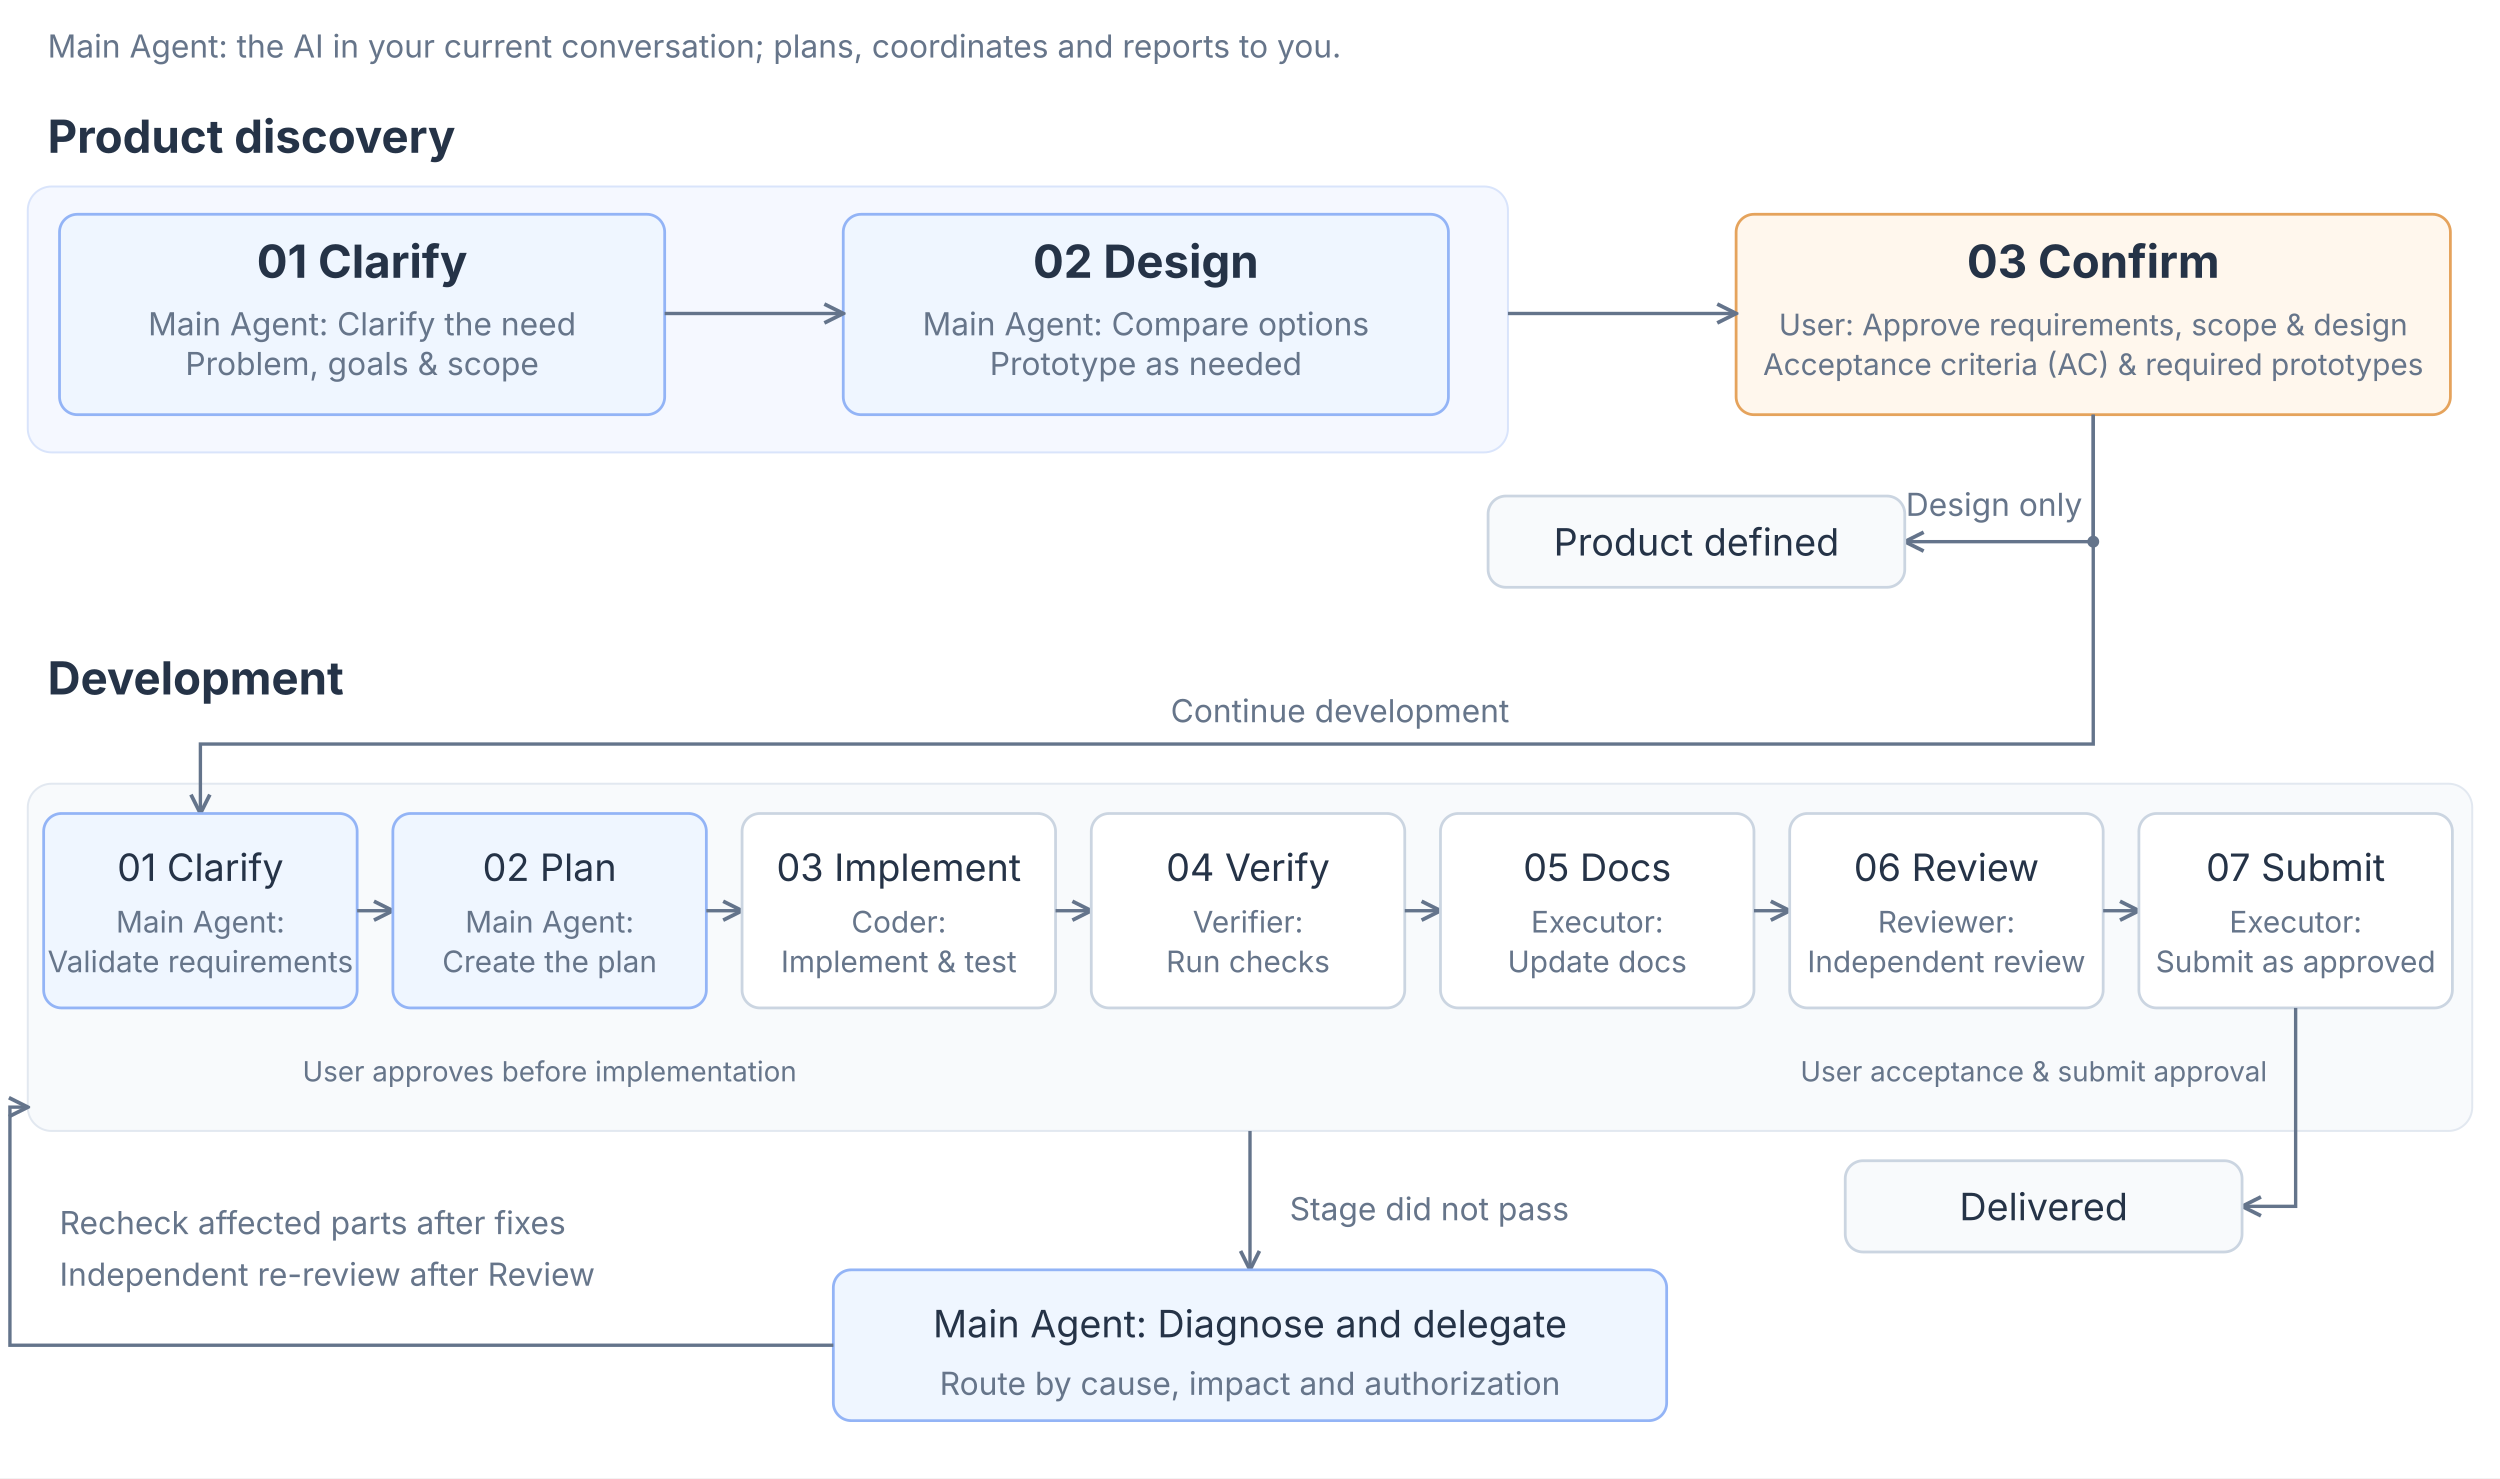
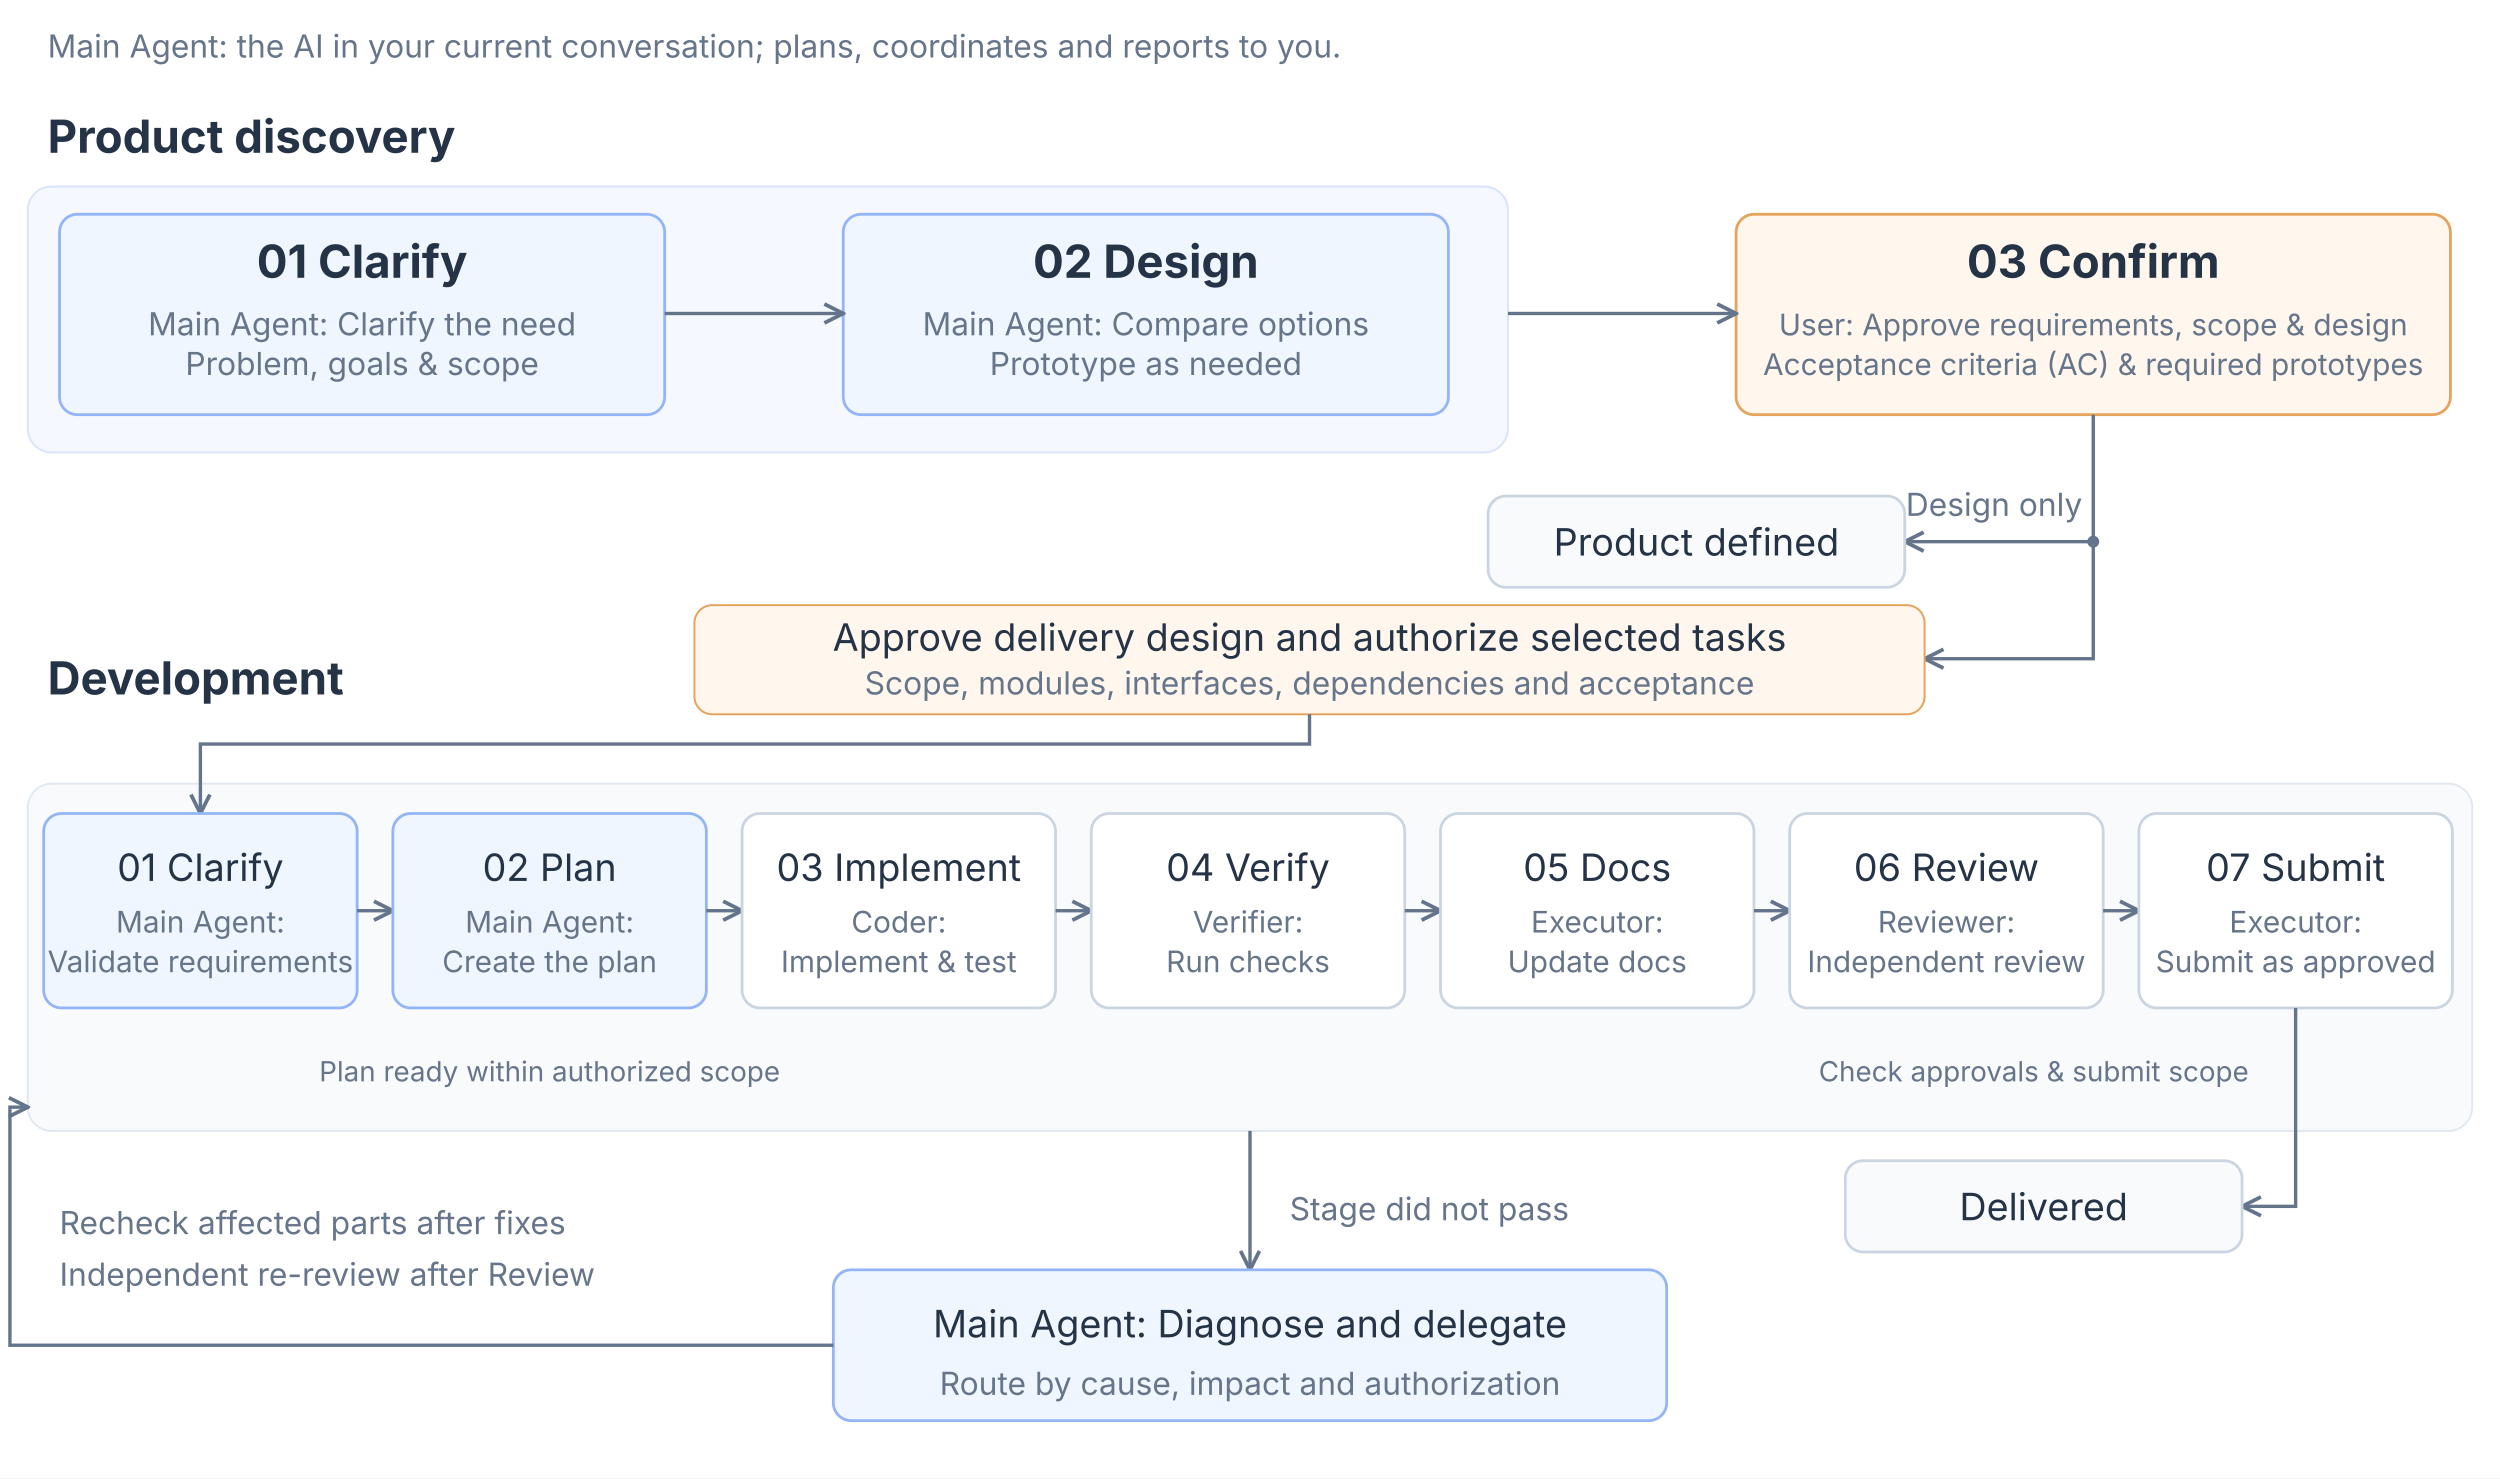
<svg xmlns="http://www.w3.org/2000/svg" width="1260" height="745" viewBox="0 0 1260 745" role="img" aria-labelledby="title desc">
  <style>svg{font-family:-apple-system,BlinkMacSystemFont,"Segoe UI","PingFang SC","Microsoft YaHei",sans-serif;background:white}text{fill:#253347;font-size:19px}.small{font-size:16px;fill:#66758a}.name{font-size:23px;font-weight:650}.accent{fill:#b45309}.blue{fill:#2563eb}</style>
  <defs>
    <marker id="arrow" viewBox="0 0 10 10" refX="9" refY="5" markerWidth="7" markerHeight="7" orient="auto-start-reverse">
      <path d="M1 1L9 5L1 9" fill="none" stroke="#64748b" stroke-width="1.6" />
    </marker>
  </defs>
  <rect width="1260" height="745" fill="white" />
  <text x="24" y="29" class="small" text-anchor="start">Main Agent: the AI in your current conversation; plans, coordinates and reports to you.</text>
  <text x="24" y="77" class="name" text-anchor="start">Product discovery</text>
  <rect x="14" y="94" width="746" height="134" rx="12" fill="#f5f8ff" stroke="#d9e4fb" />
  <rect x="30" y="108" width="305" height="101" rx="9" fill="#eff6ff" stroke="#93b4f6" stroke-width="1.4" />
  <text x="182.5" y="140" class="name" text-anchor="middle">01 Clarify</text>
  <text x="182.5" y="169" text-anchor="middle" class="small">Main Agent: Clarify the need<tspan x="182.5" dy="20">Problem, goals &amp; scope</tspan>
  </text>
  <rect x="425" y="108" width="305" height="101" rx="9" fill="#eff6ff" stroke="#93b4f6" stroke-width="1.4" />
  <text x="577.5" y="140" class="name" text-anchor="middle">02 Design</text>
  <text x="577.5" y="169" text-anchor="middle" class="small">Main Agent: Compare options<tspan x="577.5" dy="20">Prototype as needed</tspan>
  </text>
  <path d="M335 158H425" fill="none" stroke="#64748b" stroke-width="1.7" marker-end="url(#arrow)" />
  <rect x="875" y="108" width="360" height="101" rx="9" fill="#fff7ed" stroke="#e5a35c" stroke-width="1.4" />
  <text x="1055.0" y="140" class="name" text-anchor="middle">03 Confirm</text>
  <text x="1055.0" y="169" text-anchor="middle" class="small" style="font-size:15px">User: Approve requirements, scope &amp; design<tspan x="1055.0" dy="20">Acceptance criteria (AC) &amp; required prototypes</tspan>
  </text>
  <path d="M760 158H875" fill="none" stroke="#64748b" stroke-width="1.7" marker-end="url(#arrow)" />
  <path d="M1055 209V273H960" fill="none" stroke="#64748b" stroke-width="1.7" marker-end="url(#arrow)" />
  <text x="1005" y="260" class="small" text-anchor="middle">Design only</text>
  <circle cx="1055" cy="273" r="3" fill="#64748b" />
  <rect x="750" y="250" width="210" height="46" rx="9" fill="#f8fafc" stroke="#cbd5e1" stroke-width="1.4" />
  <text x="855.0" y="280.0" class="" text-anchor="middle">Product defined</text>
  <rect x="14" y="395" width="1232" height="175" rx="12" fill="#f8fafc" stroke="#e2e8f0" />
  <text x="24" y="350" class="name" text-anchor="start">Development</text>
-   <path d="M1055 209V375H101V410" fill="none" stroke="#64748b" stroke-width="1.7" marker-end="url(#arrow)" />
-   <text x="590" y="364" class="small" text-anchor="start">Continue development</text>
+   <path d="M1055 273V332H970" fill="none" stroke="#64748b" stroke-width="1.7" marker-end="url(#arrow)" />
+   <rect x="350" y="305" width="620" height="55" rx="9" fill="#fff7ed" stroke="#e5a35c" />
+   <text x="660" y="328" text-anchor="middle">Approve delivery design and authorize selected tasks</text>
+   <text x="660" y="350" class="small" text-anchor="middle">Scope, modules, interfaces, dependencies and acceptance</text>
+   <path d="M660 360V375H101V410" fill="none" stroke="#64748b" stroke-width="1.7" marker-end="url(#arrow)" />
  <rect x="22" y="410" width="158" height="98" rx="9" fill="#eff6ff" stroke="#93b4f6" stroke-width="1.4" />
  <text x="101.0" y="444" class="" text-anchor="middle">01 Clarify</text>
  <text x="101.0" y="470" text-anchor="middle" class="small" style="font-size:15px">Main Agent:<tspan x="101.0" dy="20">Validate requirements</tspan>
  </text>
  <path d="M180 459H198" fill="none" stroke="#64748b" stroke-width="1.7" marker-end="url(#arrow)" />
  <rect x="198" y="410" width="158" height="98" rx="9" fill="#eff6ff" stroke="#93b4f6" stroke-width="1.4" />
  <text x="277.0" y="444" class="" text-anchor="middle">02 Plan</text>
  <text x="277.0" y="470" text-anchor="middle" class="small" style="font-size:15px">Main Agent:<tspan x="277.0" dy="20">Create the plan</tspan>
  </text>
  <path d="M356 459H374" fill="none" stroke="#64748b" stroke-width="1.7" marker-end="url(#arrow)" />
  <rect x="374" y="410" width="158" height="98" rx="9" fill="#fff" stroke="#cbd5e1" stroke-width="1.4" />
  <text x="453.0" y="444" class="" text-anchor="middle">03 Implement</text>
  <text x="453.0" y="470" text-anchor="middle" class="small" style="font-size:15px">Coder:<tspan x="453.0" dy="20">Implement &amp; test</tspan>
  </text>
  <path d="M532 459H550" fill="none" stroke="#64748b" stroke-width="1.7" marker-end="url(#arrow)" />
  <rect x="550" y="410" width="158" height="98" rx="9" fill="#fff" stroke="#cbd5e1" stroke-width="1.4" />
  <text x="629.0" y="444" class="" text-anchor="middle">04 Verify</text>
  <text x="629.0" y="470" text-anchor="middle" class="small" style="font-size:15px">Verifier:<tspan x="629.0" dy="20">Run checks</tspan>
  </text>
  <path d="M708 459H726" fill="none" stroke="#64748b" stroke-width="1.7" marker-end="url(#arrow)" />
  <rect x="726" y="410" width="158" height="98" rx="9" fill="#fff" stroke="#cbd5e1" stroke-width="1.4" />
  <text x="805.0" y="444" class="" text-anchor="middle">05 Docs</text>
  <text x="805.0" y="470" text-anchor="middle" class="small" style="font-size:15px">Executor:<tspan x="805.0" dy="20">Update docs</tspan>
  </text>
  <path d="M884 459H902" fill="none" stroke="#64748b" stroke-width="1.7" marker-end="url(#arrow)" />
  <rect x="902" y="410" width="158" height="98" rx="9" fill="#fff" stroke="#cbd5e1" stroke-width="1.4" />
  <text x="981.0" y="444" class="" text-anchor="middle">06 Review</text>
  <text x="981.0" y="470" text-anchor="middle" class="small" style="font-size:15px">Reviewer:<tspan x="981.0" dy="20">Independent review</tspan>
  </text>
  <path d="M1060 459H1078" fill="none" stroke="#64748b" stroke-width="1.7" marker-end="url(#arrow)" />
  <rect x="1078" y="410" width="158" height="98" rx="9" fill="#fff" stroke="#cbd5e1" stroke-width="1.4" />
  <text x="1157.0" y="444" class="" text-anchor="middle">07 Submit</text>
  <text x="1157.0" y="470" text-anchor="middle" class="small" style="font-size:15px">Executor:<tspan x="1157.0" dy="20">Submit as approved</tspan>
  </text>
-   <text x="277" y="545" class="small" text-anchor="middle" style="font-size:14px">User approves before implementation</text>
-   <text x="1025" y="545" class="small" text-anchor="middle" style="font-size:14px">User acceptance &amp; submit approval</text>
+   <text x="277" y="545" class="small" text-anchor="middle" style="font-size:14px">Plan ready within authorized scope</text>
+   <text x="1025" y="545" class="small" text-anchor="middle" style="font-size:14px">Check approvals &amp; submit scope</text>
  <path d="M1157 508V608H1130" fill="none" stroke="#64748b" stroke-width="1.7" marker-end="url(#arrow)" />
  <rect x="930" y="585" width="200" height="46" rx="9" fill="#f8fafc" stroke="#cbd5e1" stroke-width="1.4" />
  <text x="1030.0" y="615.0" class="" text-anchor="middle">Delivered</text>
  <path d="M630 570V640" fill="none" stroke="#64748b" stroke-width="1.7" marker-end="url(#arrow)" />
  <text x="650" y="615" class="small" text-anchor="start">Stage did not pass</text>
  <rect x="420" y="640" width="420" height="76" rx="9" fill="#eff6ff" stroke="#93b4f6" stroke-width="1.4" />
  <text x="630.0" y="674.0" class="" text-anchor="middle">Main Agent: Diagnose and delegate</text>
  <text x="630.0" y="703.0" class="small" text-anchor="middle">Route by cause, impact and authorization</text>
  <path d="M420 678H5V558H14" fill="none" stroke="#64748b" stroke-width="1.7" marker-end="url(#arrow)" />
  <text x="30" y="622" class="small" text-anchor="start">Recheck affected parts after fixes</text>
  <text x="30" y="648" class="small" text-anchor="start">Independent re-review after Review</text>
</svg>
